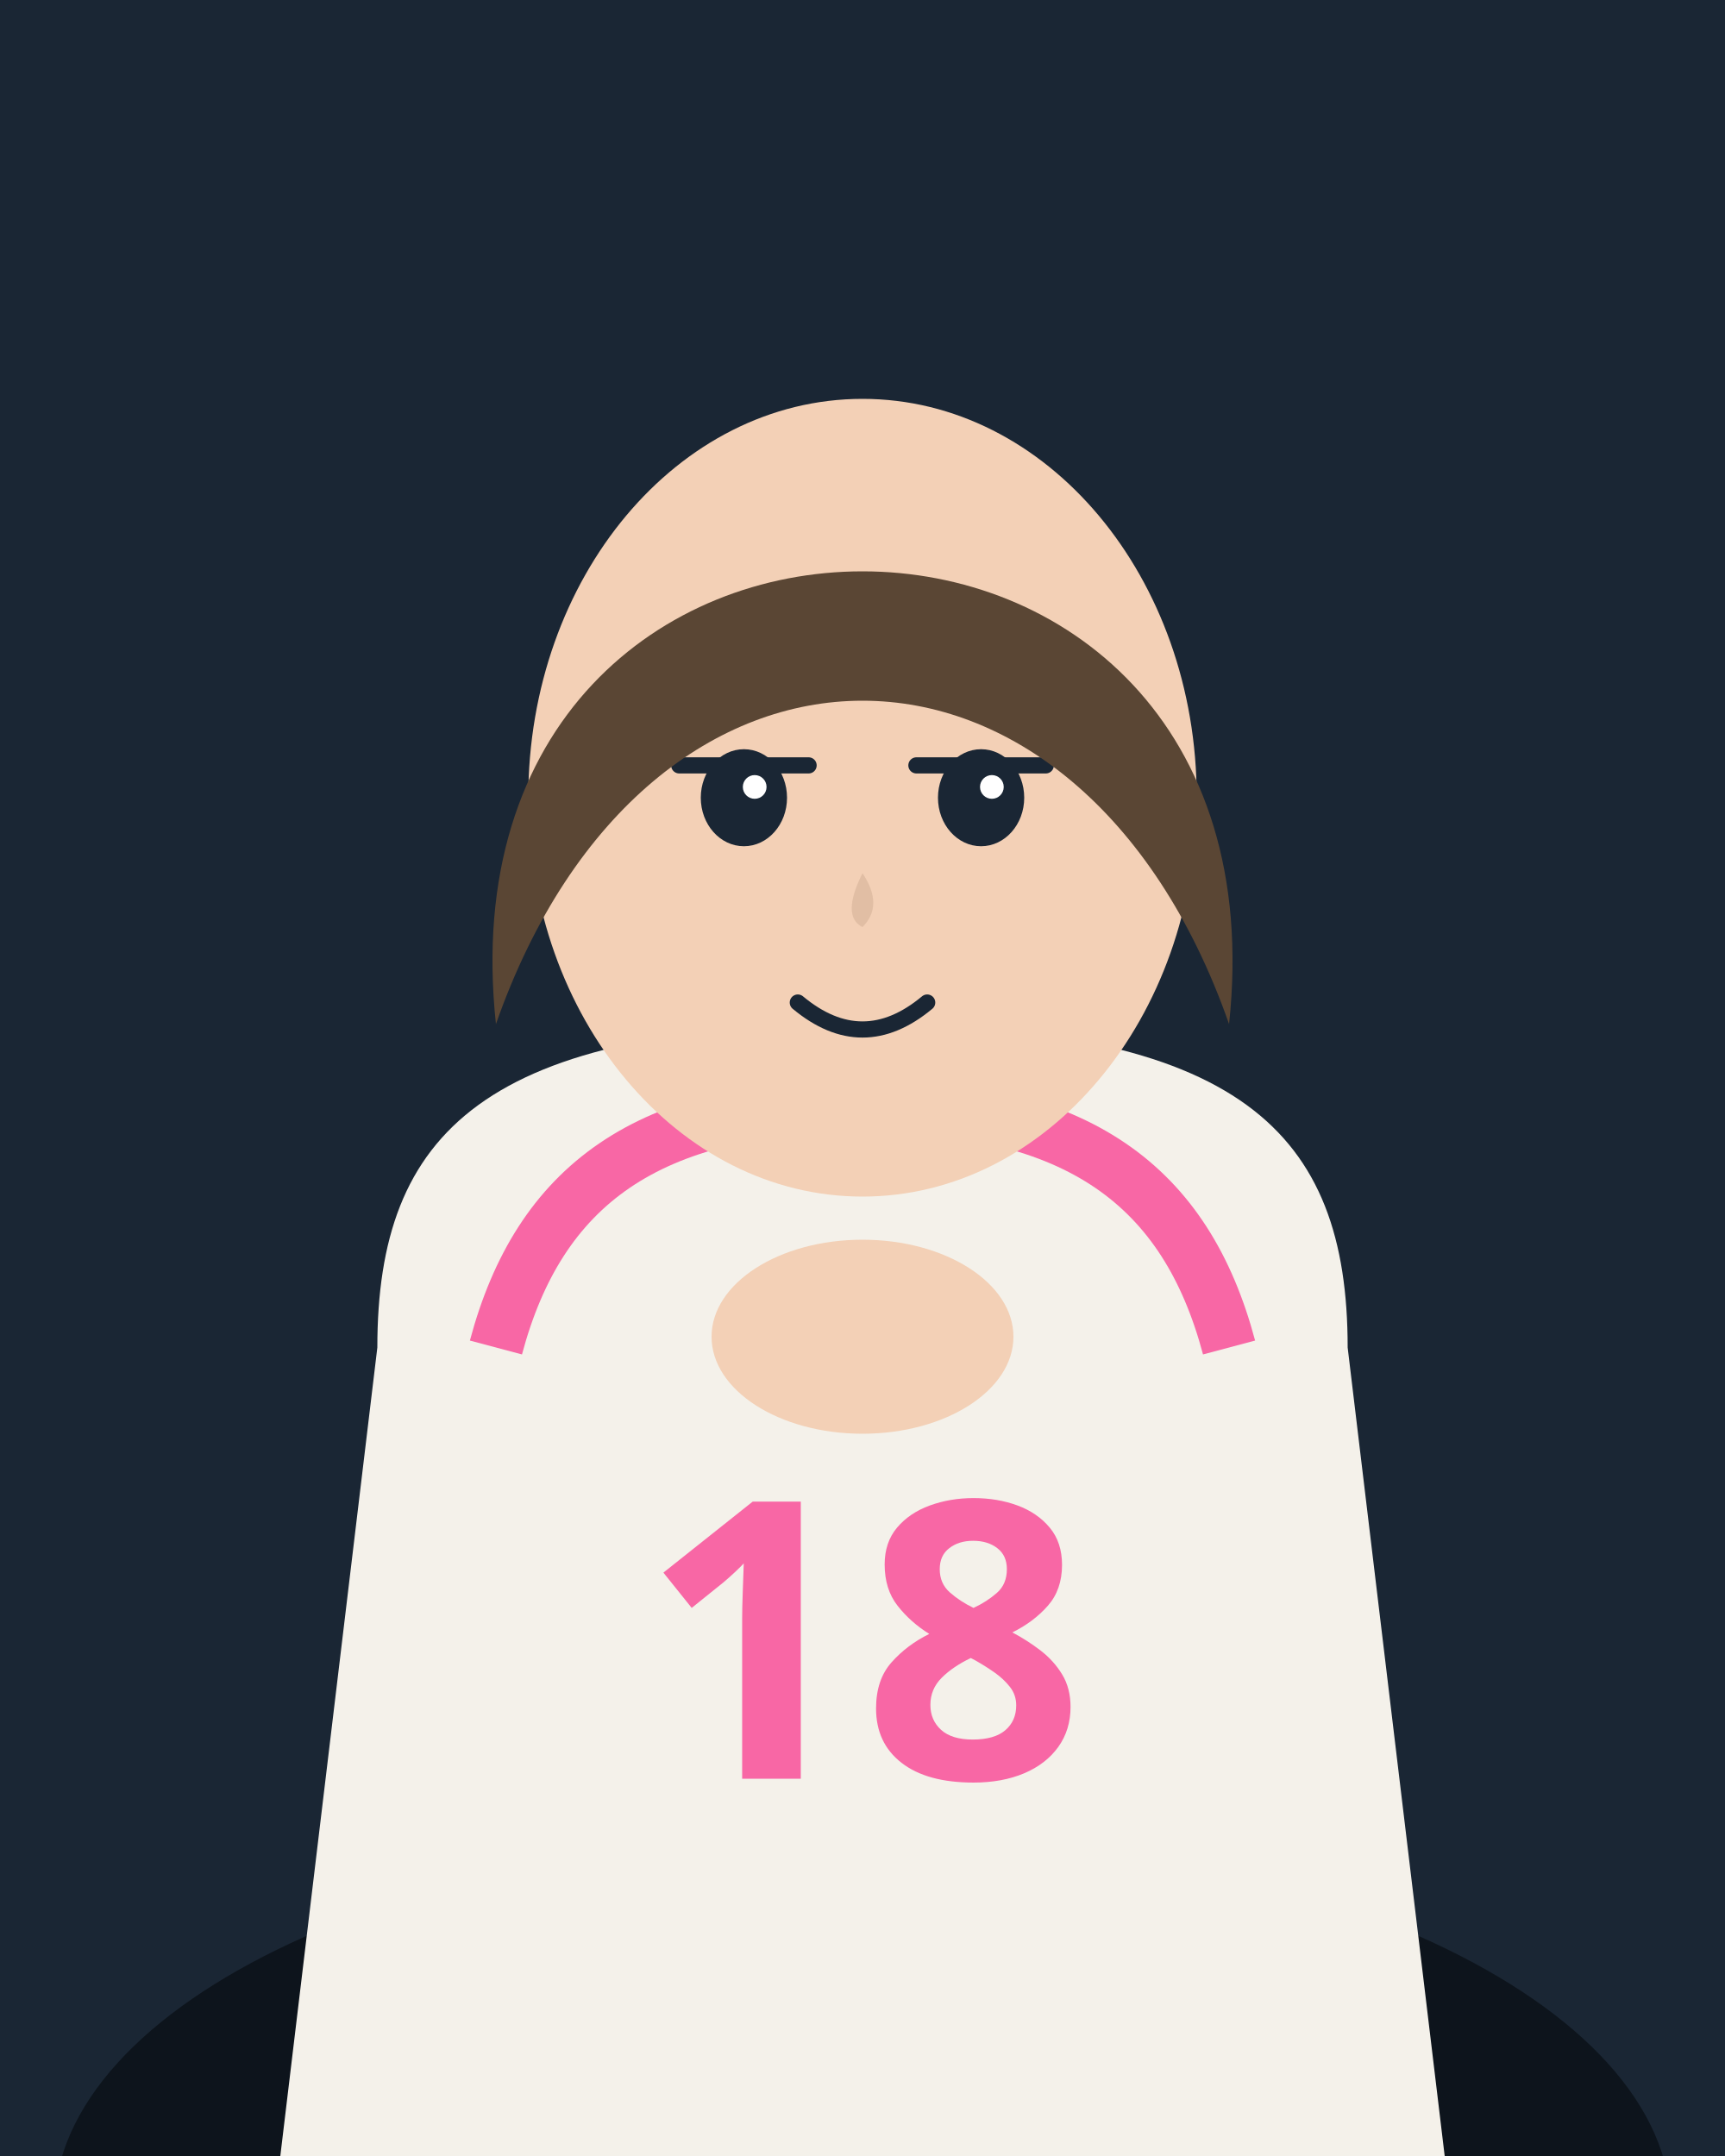
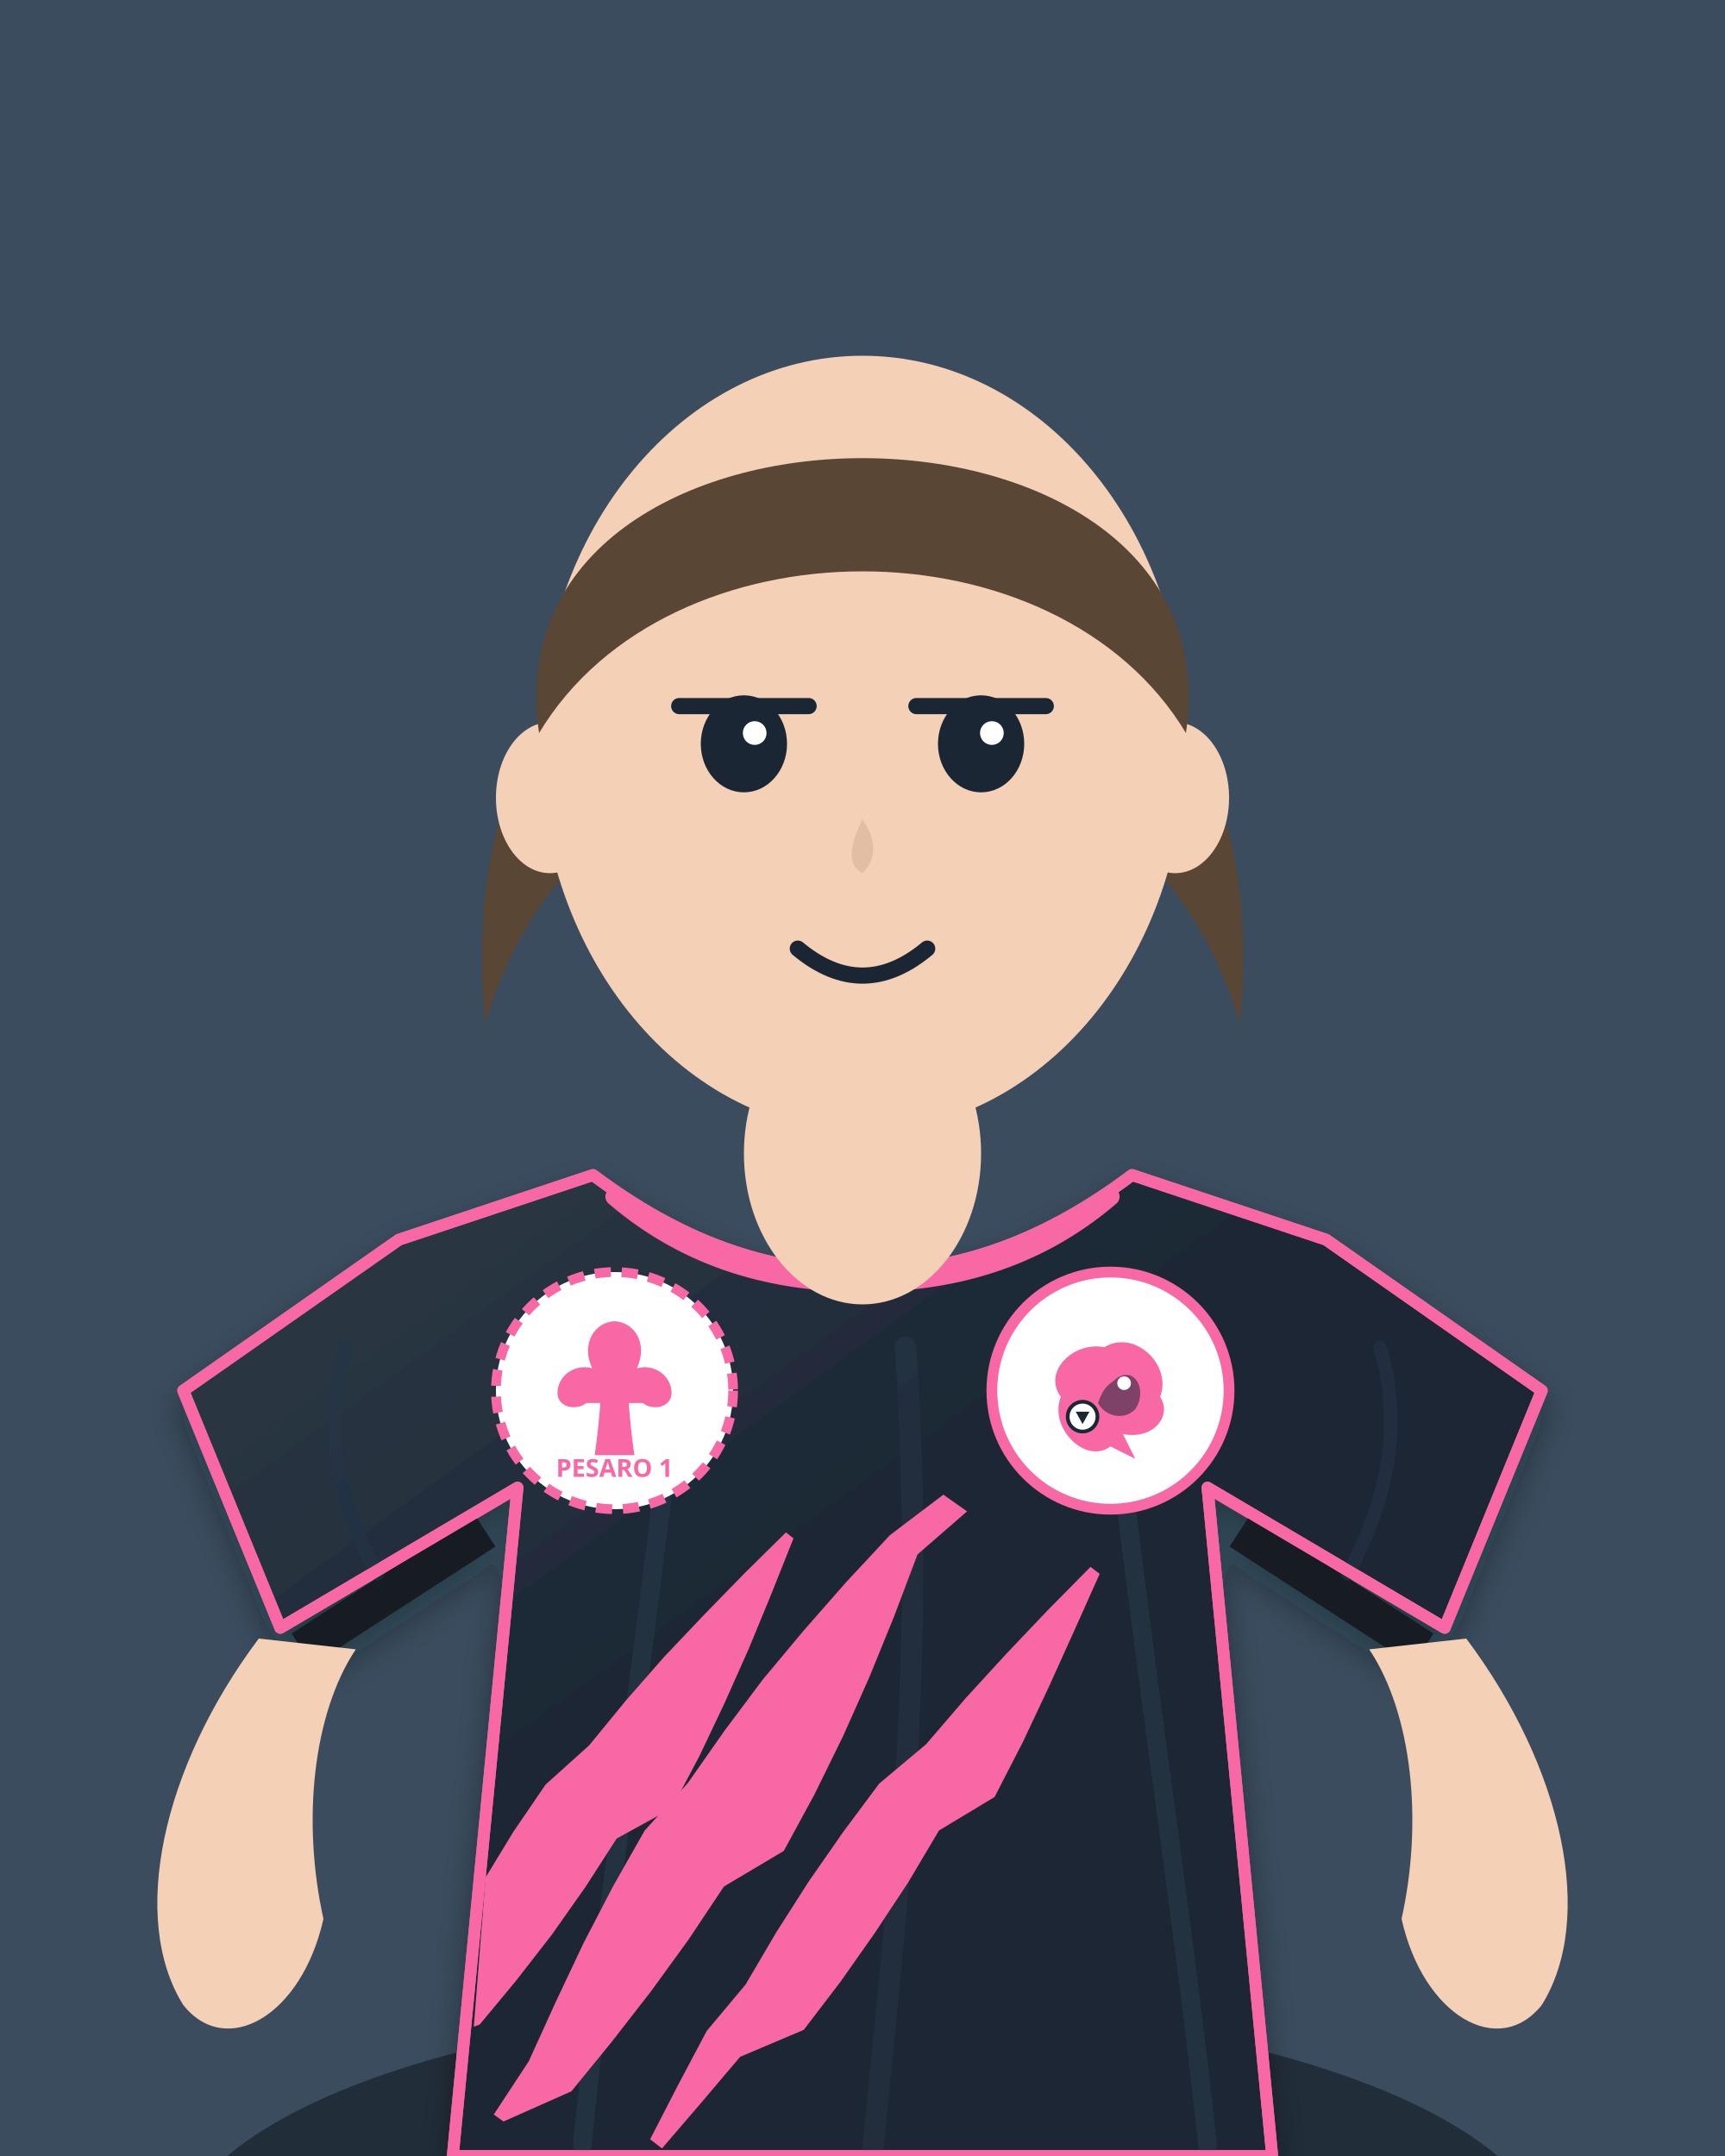
<svg xmlns="http://www.w3.org/2000/svg" viewBox="0 0 320 400" width="320" height="400" role="img" aria-label="">
-   <rect width="320" height="400" fill="#1a2634" />
-   <ellipse cx="160" cy="410" rx="150" ry="70" fill="#0d141c" />
-   <path d="M70 250 C70 210 90 190 160 190 C230 190 250 210 250 250 L268 400 L52 400 Z" fill="#f4f1ea" />
-   <path d="M92 250 C100 220 120 205 160 205 C200 205 220 220 228 250" fill="none" stroke="#f867a5" stroke-width="10" />
-   <text x="160" y="330" text-anchor="middle" font-family="ui-sans-serif, system-ui, sans-serif" font-size="72" font-weight="700" fill="#f867a5">18</text>
-   <ellipse cx="160" cy="248" rx="28" ry="18" fill="#f3d0b6" />
-   <ellipse cx="160" cy="148" rx="62" ry="74" fill="#f3d0b6" />
-   <ellipse cx="138" cy="148" rx="8" ry="9" fill="#1a2634" />
-   <ellipse cx="182" cy="148" rx="8" ry="9" fill="#1a2634" />
-   <circle cx="140" cy="146" r="2.2" fill="#ffffff" />
-   <circle cx="184" cy="146" r="2.2" fill="#ffffff" />
-   <path d="M150 142 H126" stroke="#1a2634" stroke-width="3" stroke-linecap="round" />
-   <path d="M170 142 H194" stroke="#1a2634" stroke-width="3" stroke-linecap="round" />
-   <path d="M160 162 q 4 6 0 10 q -4 -2 0 -10" fill="#e1bea4" />
-   <path d="M148 186 Q160 196 172 186" fill="none" stroke="#1a2634" stroke-width="3" stroke-linecap="round" />
-   <path d="M92 190 C80 78 240 78 228 190 C200 110 120 110 92 190 Z" fill="#5a4634" />
+   <defs>
+     <clipPath id="p-rebecca-18-torso">
+       <path d="M98 248 C120 240 140 246 160 246 C180 246 200 240 222 248 L234 400 L86 400 Z" />
+     </clipPath>
+     <linearGradient id="p-rebecca-18-shine" x1="0" y1="0" x2="1" y2="1">
+       <stop offset="0" stop-color="#ffffff" stop-opacity="0.1" />
+       <stop offset="0.45" stop-color="#ffffff" stop-opacity="0" />
+     </linearGradient>
+     <filter id="p-rebecca-18-soft" x="-10%" y="-10%" width="120%" height="120%">
+       <feDropShadow dx="0" dy="3" stdDeviation="3" flood-color="#0d141c" flood-opacity="0.35" />
+     </filter>
+   </defs>
+   <rect width="320" height="400" fill="#3a4c5e" />
+   <ellipse cx="160" cy="418" rx="128" ry="46" fill="#0d141c" opacity="0.55" />
+   <path d="M90 190 C78 70 242 70 230 190 C210 120 110 120 90 190 Z" fill="#5a4634" />
+   <g id="kit-body" filter="url(#p-rebecca-18-soft)">
+     <path d="M110 218 C126 230 142 236 160 236 C178 236 194 230 210 218 L246 230 L286 258 L268 302 L224 276 L236 400 L84 400 L96 276 L52 302 L34 258 L74 230 Z" fill="#1a2634" stroke="#f867a5" stroke-width="2.2" stroke-linejoin="round" />
+     <path d="M110 218 C126 230 142 236 160 236 C178 236 194 230 210 218 L246 230 L286 258 L268 302 L224 276 L236 400 L84 400 L96 276 L52 302 L34 258 L74 230 Z" fill="url(#p-rebecca-18-shine)" />
+     <path d="M56 306 L90 284" fill="none" stroke="#121a24" stroke-width="7" stroke-linecap="butt" />
+     <path d="M264 306 L230 284" fill="none" stroke="#121a24" stroke-width="7" stroke-linecap="butt" />
+     <path d="M114 222 C128 234 144 238 160 238 C176 238 192 234 206 222" fill="none" stroke="#f867a5" stroke-width="3.4" stroke-linecap="round" />
+     <path d="M124 268 C118 318 112 358 108 398" fill="none" stroke="#243446" stroke-width="3.5" stroke-linecap="round" opacity="0.7" />
+     <path d="M168 250 C172 310 166 356 162 398" fill="none" stroke="#243446" stroke-width="4" stroke-linecap="round" opacity="0.55" />
+     <path d="M208 272 C214 322 220 360 224 398" fill="none" stroke="#243446" stroke-width="3.5" stroke-linecap="round" opacity="0.7" />
+     <path d="M64 250 Q58 270 70 292" fill="none" stroke="#243446" stroke-width="2.5" stroke-linecap="round" opacity="0.65" />
+     <path d="M256 250 Q262 270 250 292" fill="none" stroke="#243446" stroke-width="2.5" stroke-linecap="round" opacity="0.65" />
+     <g clip-path="url(#p-rebecca-18-torso)" id="claw-slashes" fill="#f867a5">
+       <path d="M70.1 388.1L77.2 380.1L89.0 375.6L95.8 367.4L102.4 358.9L108.6 350.1L114.4 341.1L124.6 335.5L129.7 325.9L134.4 316.0L138.9 305.9L143.1 295.7L147.2 285.4L145.8 284.3L138.1 291.9L130.6 299.6L123.2 307.4L116.1 315.5L109.3 323.8L101.2 331.1L95.2 339.9L89.6 349.1L84.3 358.5L79.3 368.2L72.8 376.7L68.1 386.6Z" />
+       <path d="M93.4 393.6L106.0 388.0L113.5 378.8L120.8 369.4L127.7 359.9L134.3 350.0L145.4 343.4L151.1 332.9L156.4 322.1L161.3 311.1L165.9 299.8L170.2 288.4L179.4 280.4L175.0 277.3L165.1 284.8L157.0 293.5L149.1 302.5L141.5 311.6L134.4 321.1L127.6 330.8L119.6 339.6L113.7 350.0L108.2 360.6L103.1 371.4L98.1 382.4L91.6 392.3Z" />
+       <path d="M122.8 398.6L130.1 390.1L137.3 381.6L149.1 376.6L155.9 367.7L162.3 358.6L168.5 349.2L174.2 339.6L184.5 333.4L189.7 323.3L194.6 312.9L199.3 302.5L204.0 292.0L202.3 290.7L194.4 298.7L186.7 306.8L179.1 315.1L171.8 323.6L163.1 330.9L156.4 339.9L150.0 349.1L144.0 358.5L138.3 368.2L131.1 376.8L125.8 386.8L120.6 396.9Z" />
+     </g>
+     <g id="badge-agesci" transform="translate(114 258)">
+       <circle r="22" fill="#ffffff" stroke="#f867a5" stroke-width="1.8" stroke-dasharray="3 2" />
+       <g transform="scale(1.15)">
+         <path fill="#f867a5" d="M0 -11.2 C3.4 -11 5.4 -7.4 3.6 -3.6 C6.4 -4.4 9.2 -2.4 9.2 0.4 C9.2 2.2 7.2 3.2 5.2 2.4 L2.2 0.6 C2.4 4.2 2.8 7.6 3.2 10.4 H-3.2 C-2.8 7.6 -2.4 4.2 -2.2 0.6 L-5.2 2.4 C-7.2 3.2 -9.2 2.2 -9.2 0.4 C-9.2 -2.4 -6.4 -4.4 -3.6 -3.6 C-5.4 -7.4 -3.4 -11 0 -11.2 Z M-5.6 0.2 H5.6 V2 H-5.6 Z" />
+       </g>
+       <text x="0" y="16" text-anchor="middle" font-size="4.6" font-family="ui-sans-serif, system-ui, sans-serif" font-weight="700" fill="#f867a5">PESARO 1</text>
+     </g>
+     <g id="badge-sacchos" transform="translate(206 258)">
+       <circle r="22" fill="#ffffff" stroke="#f867a5" stroke-width="2" />
+       <g transform="scale(1.15)">
+         <path fill="#f867a5" d="M-1 -7 C4 -10 10 -4 8 1 C10 4 7 8 2 7 L4 11 L0 9 C-4 12 -10 6 -8 1 C-11 -3 -6 -8 -1 -7 Z" />
+         <path fill="#1a2634" d="M1 -2 C4 -4 6 0 4 3 C2 5 -1 4 -2 2 C-1 -1 0 -1 1 -2 Z" opacity="0.55" />
+         <circle cx="2.2" cy="-1.2" r="1.1" fill="#ffffff" />
+         <circle cx="-4.5" cy="4.2" r="2.4" fill="#ffffff" stroke="#1a2634" stroke-width="0.6" />
+         <path fill="#1a2634" d="M-5.6 3.4 L-3.4 3.4 L-4.5 5.4 Z" />
+       </g>
+     </g>
+     <path d="M110 218 C126 230 142 236 160 236 C178 236 194 230 210 218 L246 230 L286 258 L268 302 L224 276 L236 400 L84 400 L96 276 L52 302 L34 258 L74 230 Z" fill="none" stroke="#f867a5" stroke-width="2.2" stroke-linejoin="round" />
+   </g>
+   <path d="M48 304 C30 328 24 356 34 372 C42 382 56 374 60 356 C56 338 58 318 66 306 Z" fill="#f3d0b6" />
+   <path d="M272 304 C290 328 296 356 286 372 C278 382 264 374 260 356 C264 338 262 318 254 306 Z" fill="#f3d0b6" />
+   <ellipse cx="160" cy="214" rx="22" ry="28" fill="#f3d0b6" />
+   <ellipse cx="102" cy="148" rx="10" ry="14" fill="#f3d0b6" />
+   <ellipse cx="218" cy="148" rx="10" ry="14" fill="#f3d0b6" />
+   <ellipse cx="160" cy="138" rx="60" ry="72" fill="#f3d0b6" />
+   <ellipse cx="138" cy="138" rx="8" ry="9" fill="#1a2634" />
+   <ellipse cx="182" cy="138" rx="8" ry="9" fill="#1a2634" />
+   <circle cx="140" cy="136" r="2.2" fill="#ffffff" />
+   <circle cx="184" cy="136" r="2.2" fill="#ffffff" />
+   <path d="M150 131 H126" stroke="#1a2634" stroke-width="3" stroke-linecap="round" />
+   <path d="M170 131 H194" stroke="#1a2634" stroke-width="3" stroke-linecap="round" />
+   <path d="M160 152 q 4 6 0 10 q -4 -2 0 -10" fill="#e1bea4" />
+   <path d="M148 176 Q160 186 172 176" fill="none" stroke="#1a2634" stroke-width="3" stroke-linecap="round" />
+   <path d="M100 136 C90 68 230 68 220 136 C196 96 124 96 100 136 Z" fill="#5a4634" />
</svg>
